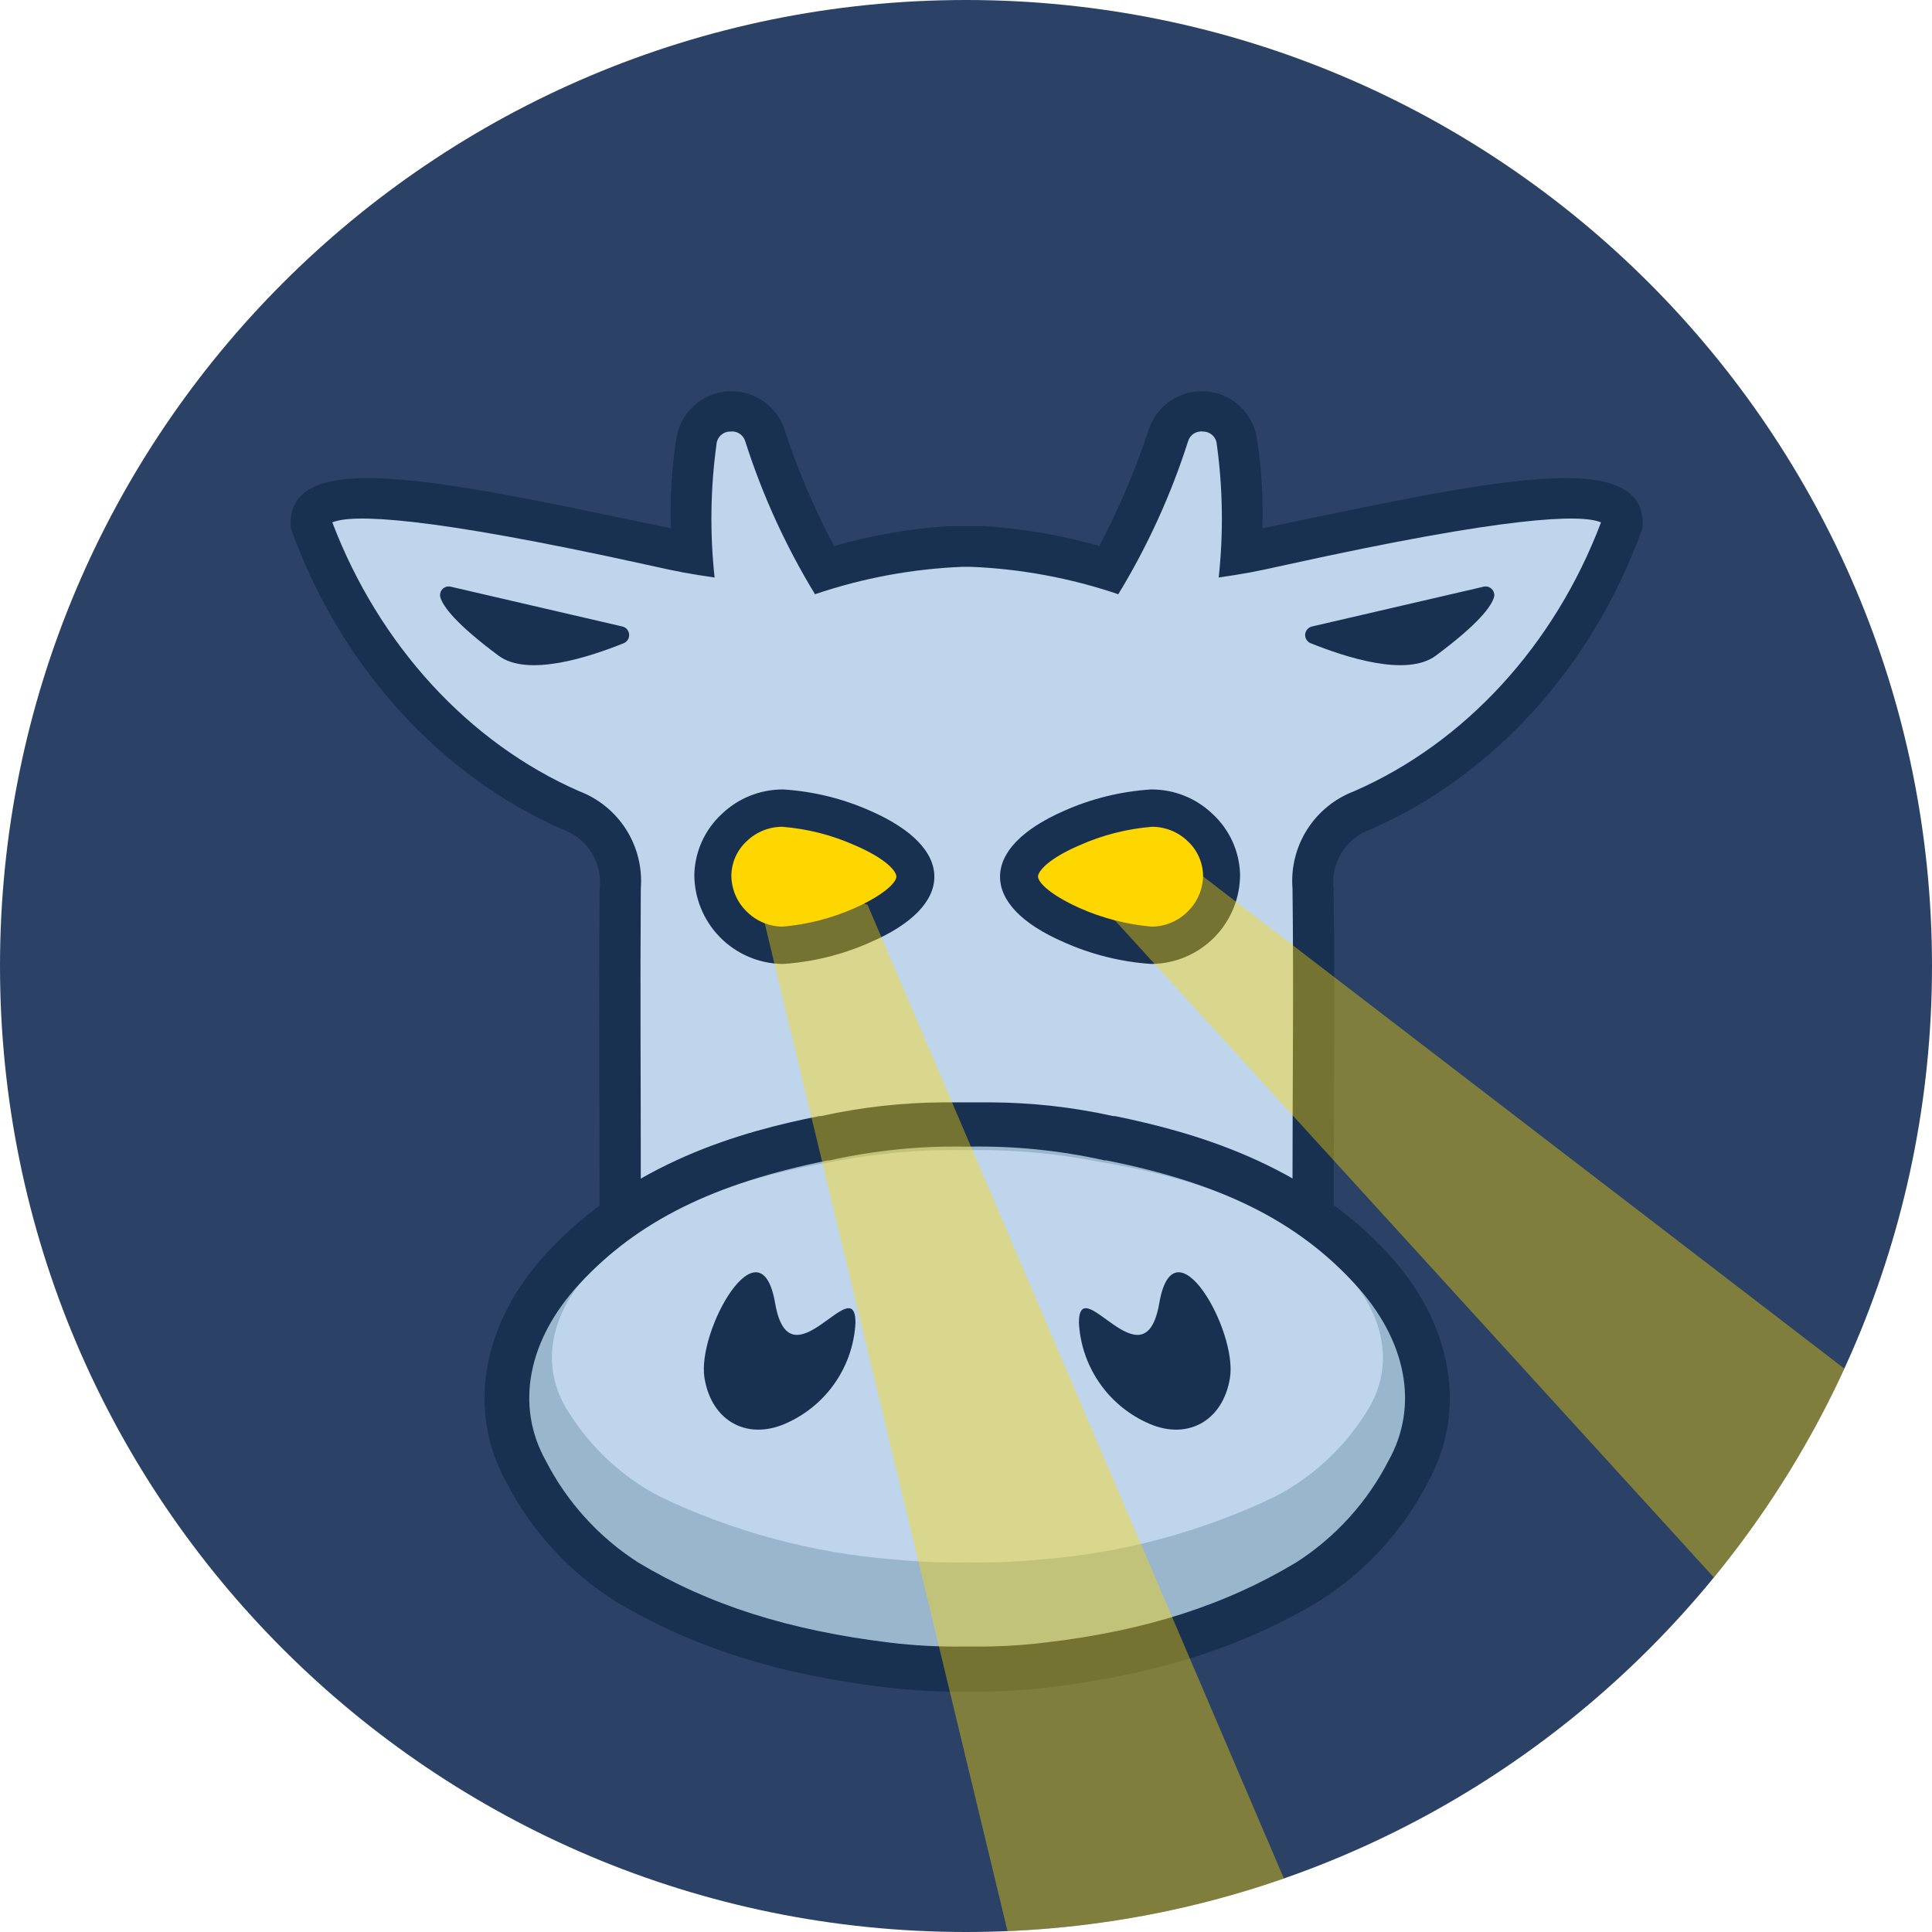
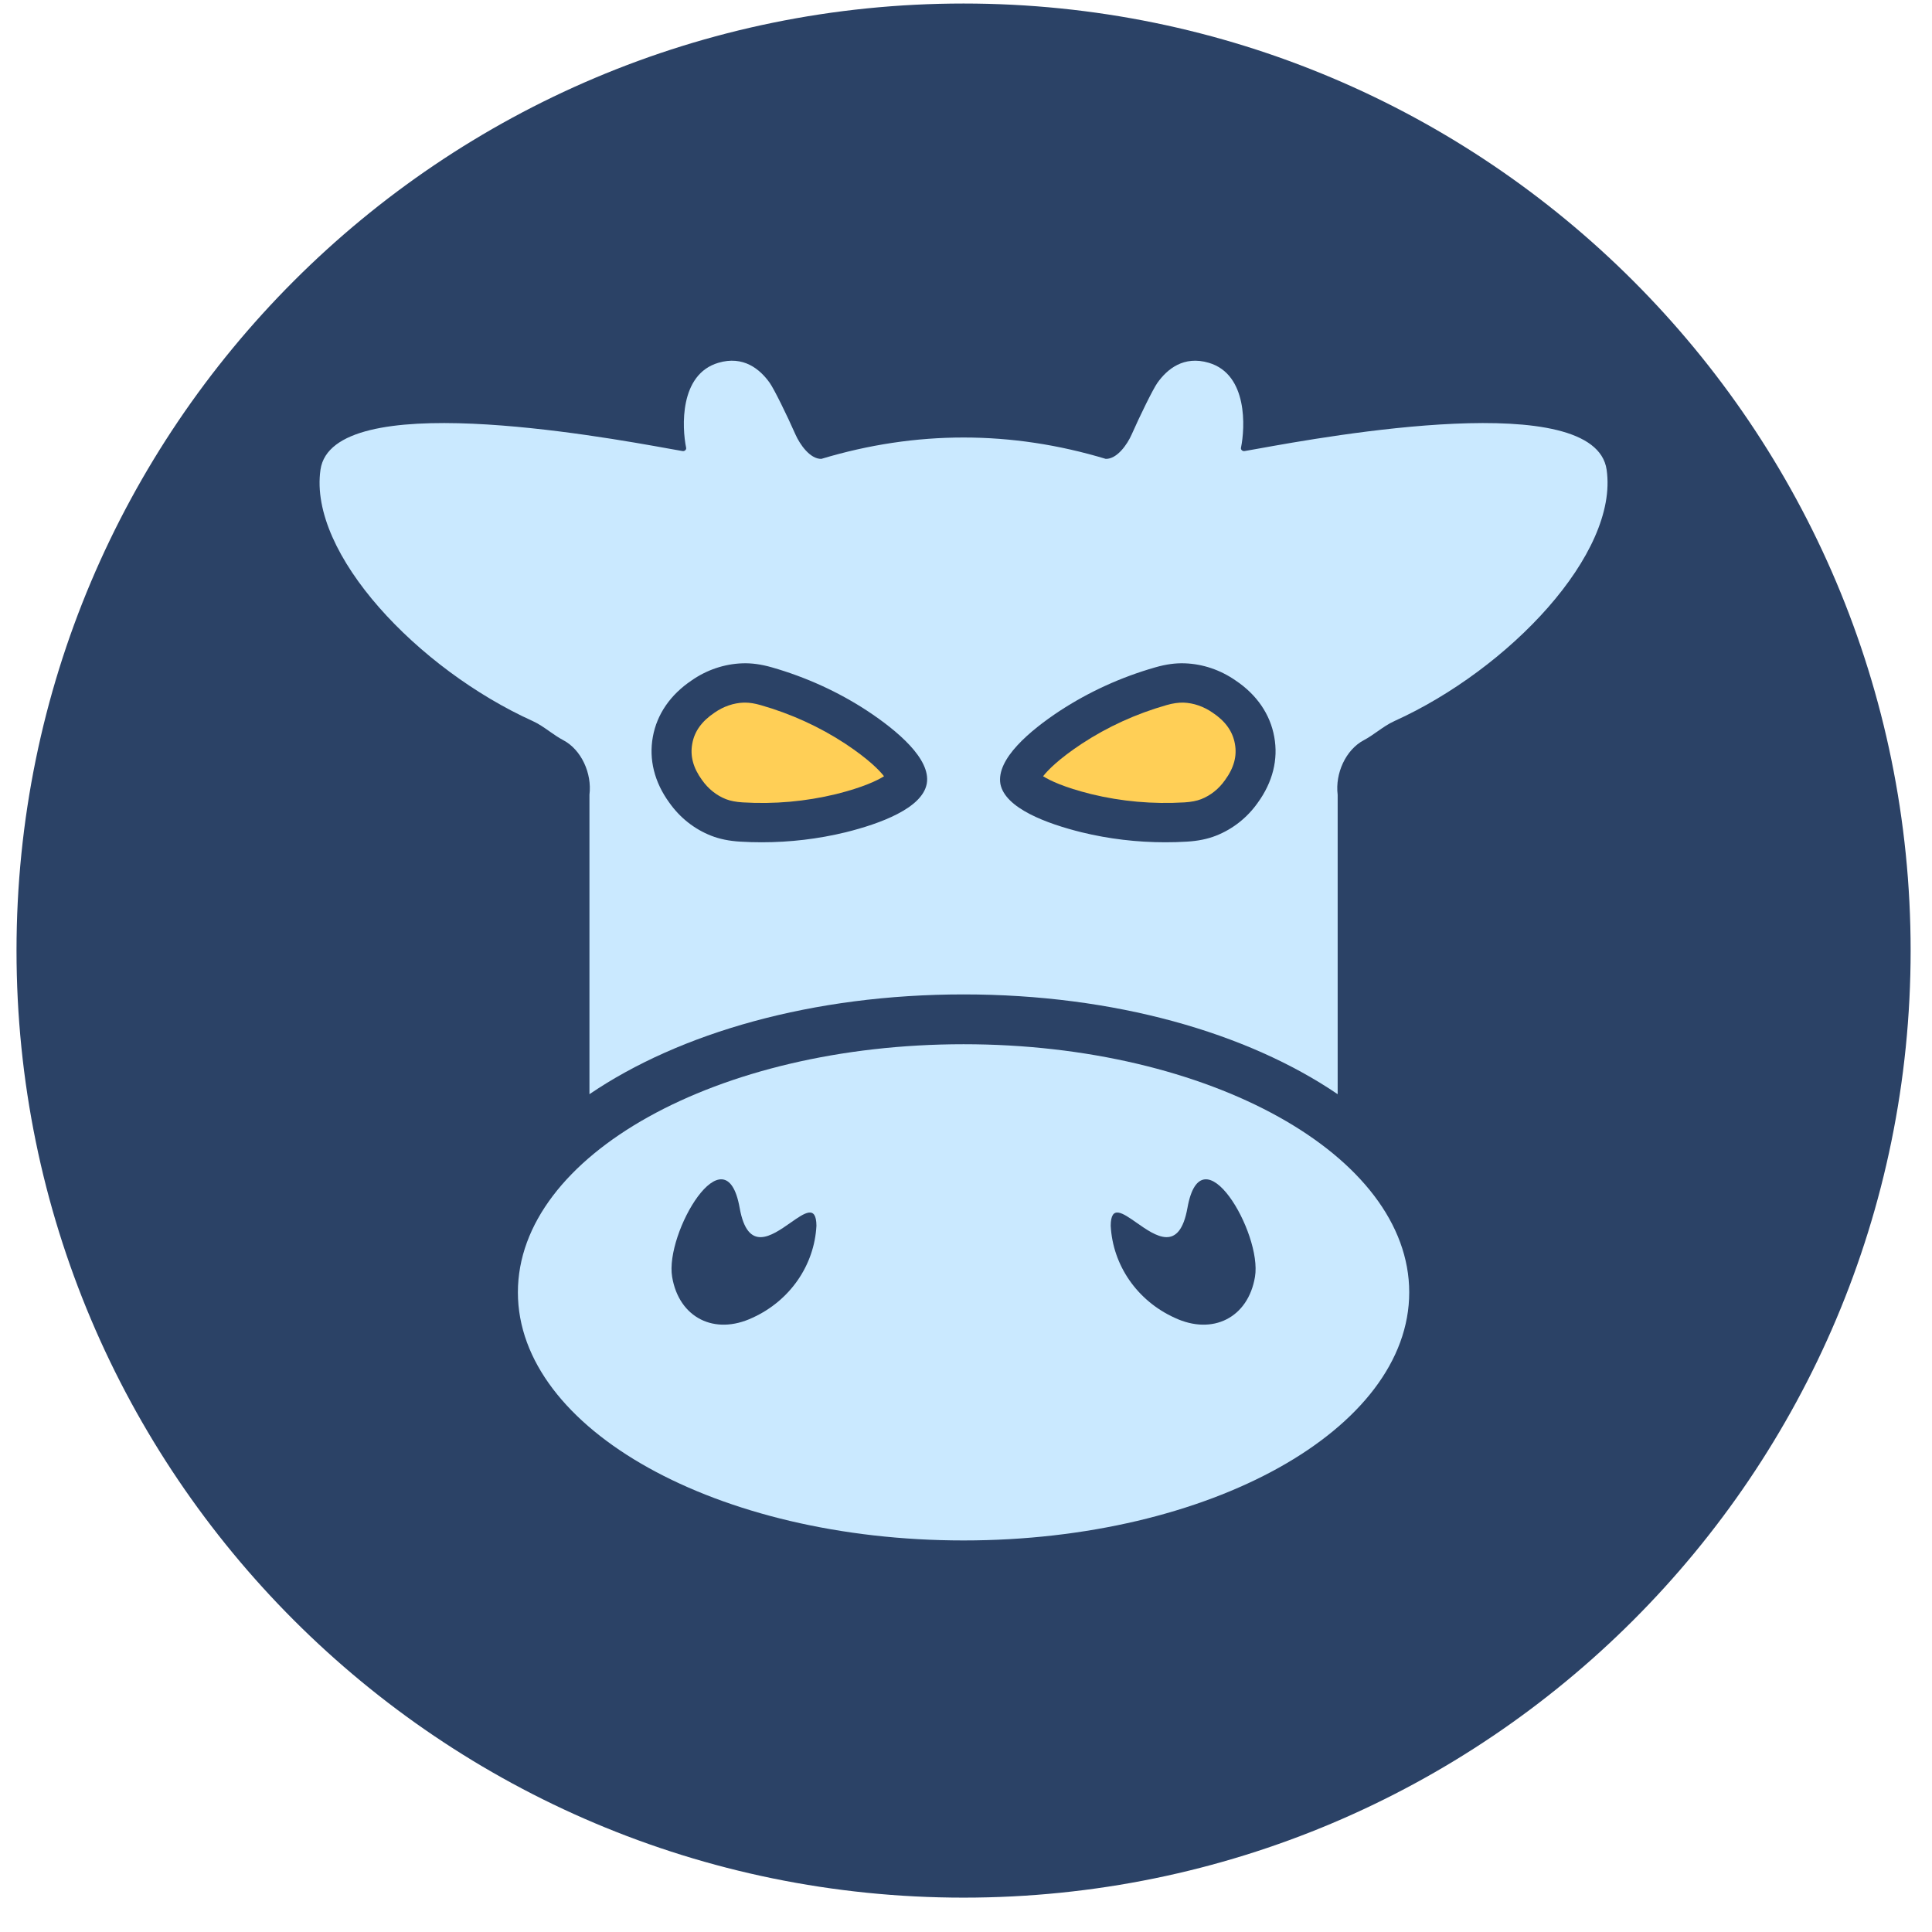
- <svg xmlns="http://www.w3.org/2000/svg" width="50" height="50" viewBox="0 0 50 50" fill="none">
-   <circle cx="25" cy="25" r="25" fill="#2B4266" />
-   <path d="M25.497 13.618C26.496 13.683 27.485 13.854 28.447 14.13C28.962 13.158 29.393 12.143 29.736 11.098C29.841 10.793 30.045 10.532 30.316 10.356C30.587 10.181 30.909 10.101 31.23 10.129C31.552 10.158 31.854 10.293 32.09 10.514C32.325 10.735 32.48 11.028 32.53 11.347C32.648 12.116 32.696 12.894 32.672 13.672C38.398 12.482 42.662 11.481 42.509 13.65L42.488 13.729C41.206 17.254 38.65 20.073 35.476 21.464C35.165 21.572 34.899 21.783 34.724 22.063C34.549 22.343 34.475 22.674 34.514 23.001C34.553 26.079 34.514 29.075 34.514 32.121C31.517 30.819 28.284 30.147 25.016 30.147C21.748 30.147 18.515 30.819 15.518 32.121C15.518 29.075 15.493 26.086 15.518 23.001C15.557 22.674 15.483 22.343 15.308 22.063C15.133 21.783 14.868 21.572 14.556 21.464C11.382 20.073 8.826 17.254 7.545 13.729L7.524 13.65C7.371 11.481 11.634 12.482 17.361 13.672C17.337 12.894 17.384 12.116 17.503 11.347C17.552 11.028 17.707 10.735 17.943 10.514C18.178 10.293 18.481 10.158 18.802 10.129C19.124 10.101 19.446 10.181 19.716 10.356C19.987 10.532 20.191 10.793 20.297 11.098C20.639 12.143 21.07 13.158 21.585 14.13C22.547 13.854 23.536 13.683 24.535 13.618H25.497Z" fill="#193151" />
-   <path d="M25.118 14.669C26.42 14.721 27.707 14.96 28.941 15.379C29.697 14.138 30.302 12.812 30.745 11.428C30.767 11.345 30.819 11.272 30.891 11.225C30.963 11.177 31.05 11.157 31.135 11.169C31.225 11.168 31.311 11.202 31.377 11.262C31.442 11.323 31.483 11.406 31.49 11.495C31.648 12.639 31.664 13.798 31.54 14.946C32.221 14.843 32.392 14.818 33.294 14.616C39.038 13.352 40.919 13.302 41.434 13.519C40.234 16.693 37.916 19.224 35.044 20.477C34.541 20.668 34.114 21.017 33.827 21.471C33.539 21.926 33.407 22.461 33.45 22.997C33.482 25.553 33.45 28.056 33.45 30.57C28.009 28.549 22.024 28.549 16.584 30.57C16.584 28.056 16.566 25.553 16.584 22.997C16.626 22.461 16.494 21.926 16.207 21.471C15.919 21.017 15.492 20.668 14.99 20.477C12.128 19.224 9.81 16.693 8.6 13.519C9.114 13.302 10.996 13.352 16.74 14.616C17.642 14.818 17.805 14.843 18.494 14.946C18.369 13.798 18.386 12.639 18.543 11.495C18.55 11.406 18.591 11.323 18.657 11.262C18.723 11.202 18.809 11.168 18.898 11.169C18.984 11.157 19.07 11.177 19.142 11.225C19.214 11.272 19.266 11.345 19.289 11.428C19.731 12.812 20.337 14.138 21.092 15.379C22.326 14.96 23.614 14.721 24.916 14.669H25.118Z" fill="#BFD5EB" />
-   <path d="M20.266 24.464C19.784 24.459 19.324 24.264 18.985 23.921C18.646 23.579 18.456 23.117 18.455 22.636C18.462 22.407 18.513 22.181 18.607 21.973C18.701 21.764 18.835 21.575 19.002 21.418C19.341 21.094 19.793 20.913 20.262 20.914C20.982 20.962 21.688 21.139 22.346 21.436C23.081 21.755 23.695 22.199 23.691 22.689C23.688 23.179 23.074 23.619 22.339 23.939C21.683 24.232 20.982 24.41 20.266 24.464V24.464Z" fill="#FFD700" />
-   <path d="M20.248 24.947C19.639 24.938 19.058 24.689 18.632 24.254C18.205 23.819 17.967 23.234 17.969 22.625C17.978 22.331 18.045 22.042 18.167 21.774C18.289 21.507 18.463 21.266 18.679 21.067C19.106 20.656 19.677 20.428 20.269 20.431V20.431C21.054 20.48 21.824 20.67 22.541 20.992C23.606 21.461 24.181 22.057 24.181 22.689C24.181 23.321 23.61 23.914 22.534 24.382C21.82 24.702 21.054 24.893 20.273 24.947H20.251H20.248ZM20.248 21.397C19.904 21.397 19.573 21.53 19.325 21.77C19.203 21.882 19.106 22.017 19.037 22.168C18.969 22.318 18.932 22.481 18.927 22.646C18.927 22.82 18.961 22.992 19.027 23.152C19.093 23.312 19.191 23.458 19.314 23.58C19.436 23.705 19.582 23.805 19.743 23.874C19.904 23.943 20.076 23.979 20.251 23.981V23.981C20.901 23.926 21.538 23.761 22.133 23.495C22.914 23.14 23.198 22.827 23.198 22.685C23.198 22.543 22.918 22.217 22.133 21.88C21.536 21.612 20.897 21.449 20.244 21.397H20.248Z" fill="#193151" />
-   <path d="M11.667 15.184L16.104 16.213C16.152 16.224 16.195 16.249 16.227 16.286C16.259 16.323 16.278 16.368 16.282 16.417C16.286 16.465 16.275 16.514 16.249 16.555C16.223 16.597 16.185 16.629 16.14 16.647C15.256 17.002 13.655 17.534 12.899 16.966C11.802 16.15 11.461 15.695 11.393 15.447C11.386 15.41 11.387 15.371 11.399 15.335C11.41 15.299 11.43 15.266 11.457 15.24C11.485 15.213 11.518 15.194 11.555 15.185C11.591 15.175 11.63 15.175 11.667 15.184V15.184Z" fill="#193151" />
-   <path d="M29.795 24.464C30.277 24.46 30.738 24.266 31.077 23.923C31.416 23.581 31.606 23.118 31.605 22.636C31.599 22.407 31.547 22.181 31.453 21.973C31.36 21.764 31.226 21.575 31.059 21.418C30.719 21.094 30.268 20.913 29.799 20.914C29.078 20.962 28.373 21.139 27.715 21.436C26.98 21.755 26.366 22.199 26.369 22.689C26.373 23.179 26.987 23.619 27.722 23.939C28.377 24.232 29.079 24.41 29.795 24.464Z" fill="#FFD700" />
-   <path d="M29.814 24.947C30.423 24.938 31.004 24.689 31.431 24.254C31.857 23.819 32.095 23.234 32.093 22.625C32.084 22.331 32.017 22.042 31.895 21.774C31.773 21.507 31.599 21.266 31.383 21.067C30.956 20.656 30.386 20.428 29.793 20.431V20.431C29.008 20.48 28.238 20.67 27.521 20.992C26.456 21.461 25.881 22.057 25.881 22.689C25.881 23.321 26.452 23.914 27.528 24.382C28.243 24.702 29.008 24.893 29.789 24.947H29.811H29.814ZM29.814 21.397C30.159 21.397 30.49 21.53 30.737 21.77C30.859 21.882 30.956 22.017 31.025 22.168C31.093 22.318 31.131 22.481 31.135 22.646C31.136 22.82 31.102 22.992 31.035 23.152C30.969 23.312 30.871 23.458 30.748 23.58C30.626 23.705 30.48 23.805 30.319 23.874C30.159 23.943 29.986 23.979 29.811 23.981V23.981C29.161 23.926 28.525 23.761 27.929 23.495C27.148 23.14 26.864 22.827 26.864 22.685C26.864 22.543 27.145 22.217 27.929 21.88C28.527 21.612 29.165 21.449 29.818 21.397H29.814Z" fill="#193151" />
-   <path d="M38.394 15.184L33.956 16.213C33.909 16.224 33.866 16.249 33.834 16.286C33.801 16.323 33.782 16.368 33.778 16.417C33.774 16.465 33.786 16.514 33.812 16.555C33.837 16.597 33.875 16.629 33.921 16.647C34.805 17.002 36.406 17.534 37.162 16.966C38.259 16.15 38.599 15.695 38.667 15.447C38.675 15.41 38.673 15.371 38.662 15.335C38.651 15.299 38.63 15.266 38.603 15.24C38.576 15.213 38.542 15.194 38.505 15.185C38.469 15.175 38.43 15.175 38.394 15.184V15.184Z" fill="#193151" />
-   <path d="M35.491 32.828C33.669 30.861 31.284 29.988 28.746 29.469C27.556 29.207 26.339 29.088 25.121 29.114H24.947C23.729 29.088 22.512 29.207 21.323 29.469C18.781 29.974 16.395 30.861 14.577 32.828C13.104 34.425 12.689 36.417 13.622 38.082C14.224 39.24 15.12 40.22 16.221 40.922C18.29 42.113 20.59 42.848 22.966 43.077C23.622 43.155 24.283 43.189 24.944 43.18H25.117C25.778 43.189 26.439 43.155 27.095 43.077C29.471 42.848 31.771 42.113 33.84 40.922C34.941 40.22 35.837 39.24 36.438 38.082C37.379 36.417 36.964 34.425 35.491 32.828Z" fill="#9AB6CC" />
-   <path d="M34.484 32.604C32.847 31.113 30.707 30.442 28.424 30.062C27.335 29.849 26.228 29.75 25.119 29.764H24.959C23.848 29.744 22.738 29.84 21.647 30.048C19.364 30.428 17.224 31.113 15.587 32.59C14.263 33.797 13.894 35.306 14.728 36.566C15.303 37.479 16.108 38.224 17.064 38.725C18.967 39.639 21.023 40.193 23.127 40.358C23.755 40.419 24.385 40.445 25.016 40.436H25.062C25.692 40.445 26.323 40.419 26.951 40.358C29.055 40.193 31.111 39.639 33.014 38.725C33.969 38.224 34.775 37.479 35.35 36.566C36.177 35.302 35.808 33.794 34.484 32.604Z" fill="#BFD5EB" />
-   <path d="M20.412 36.804C19.379 37.308 18.417 36.804 18.232 35.661C18.03 34.436 19.68 31.525 20.06 33.726C20.44 35.927 22.13 32.849 22.14 34.226C22.113 34.772 21.937 35.3 21.633 35.754C21.328 36.208 20.906 36.571 20.412 36.804Z" fill="#193151" />
-   <path d="M35.916 32.434C33.747 30.091 30.846 29.292 28.855 28.884H28.809C27.767 28.653 26.703 28.534 25.635 28.529V28.529H24.424C23.357 28.534 22.293 28.653 21.251 28.884H21.205C19.213 29.278 16.313 30.077 14.144 32.434C12.468 34.244 12.074 36.52 13.107 38.366C13.754 39.62 14.723 40.679 15.915 41.433C17.885 42.619 20.104 43.329 22.894 43.666C23.517 43.742 24.145 43.78 24.772 43.78H25.287C25.915 43.78 26.542 43.742 27.165 43.666C29.956 43.329 32.174 42.619 34.145 41.433C35.337 40.679 36.306 39.62 36.953 38.366C37.986 36.509 37.592 34.244 35.916 32.434ZM35.937 37.798C35.387 38.873 34.562 39.784 33.544 40.436C31.72 41.533 29.64 42.211 27.023 42.512C26.391 42.588 25.754 42.621 25.117 42.612H24.943C24.306 42.621 23.669 42.588 23.037 42.512C20.413 42.193 18.34 41.533 16.515 40.436C15.498 39.784 14.672 38.873 14.122 37.798C13.331 36.378 13.657 34.674 14.999 33.225C16.494 31.607 18.478 30.623 21.432 30.03H21.474C22.633 29.771 23.819 29.652 25.007 29.675H25.053C26.24 29.652 27.426 29.771 28.585 30.03H28.628C31.581 30.613 33.566 31.596 35.06 33.225C36.402 34.674 36.729 36.385 35.937 37.798V37.798Z" fill="#193151" />
-   <path d="M29.651 36.804C30.684 37.308 31.646 36.804 31.831 35.661C32.033 34.436 30.382 31.525 30.002 33.726C29.622 35.927 27.933 32.849 27.922 34.226C27.95 34.772 28.125 35.3 28.43 35.754C28.734 36.208 29.156 36.571 29.651 36.804Z" fill="#193151" />
-   <mask id="mask0_1997_2596" style="mask-type:alpha" maskUnits="userSpaceOnUse" x="0" y="0" width="50" height="50">
-     <circle cx="25" cy="25" r="25" fill="#2B4266" />
-   </mask>
-   <g mask="url(#mask0_1997_2596)">
-     <path d="M46.569 43.254L27.411 22.236L30.322 22.058L52.767 39.284C52.767 39.284 51.515 40.901 50.422 41.796C49.363 42.665 46.569 43.254 46.569 43.254Z" fill="#FFD700" fill-opacity="0.4" />
-     <path d="M26.573 52.047L19.424 22.373L22.452 23.416L34.061 50.565C34.061 50.565 32.148 51.702 30.733 52.165C29.36 52.613 26.573 52.047 26.573 52.047Z" fill="#FFD700" fill-opacity="0.4" />
-   </g>
+ <svg xmlns="http://www.w3.org/2000/svg" width="51" height="51" viewBox="0 0 51 51" fill="none">
+   <circle cx="25.436" cy="25.093" r="25" fill="#2B4266" />
+   <path d="M42.411 12.399C42.099 10.239 35.076 11.507 33.198 11.846C33.048 11.873 32.932 11.894 32.853 11.907C32.799 11.916 32.748 11.871 32.759 11.819C32.867 11.296 32.945 9.883 31.91 9.577C31.248 9.381 30.811 9.742 30.552 10.107C30.437 10.27 30.09 10.977 29.874 11.467C29.758 11.732 29.487 12.12 29.189 12.113C27.942 11.737 26.689 11.549 25.436 11.549C24.183 11.549 22.929 11.737 21.682 12.113C21.384 12.12 21.114 11.732 20.997 11.467C20.782 10.977 20.435 10.27 20.319 10.107C20.06 9.742 19.623 9.381 18.962 9.577C17.926 9.883 18.004 11.296 18.112 11.819C18.123 11.871 18.072 11.916 18.018 11.907C17.94 11.894 17.823 11.873 17.674 11.846C15.797 11.507 8.773 10.239 8.46 12.399C8.14 14.612 11.033 17.663 14.062 19.034C14.221 19.106 14.363 19.206 14.505 19.306C14.623 19.389 14.741 19.471 14.869 19.539C15.346 19.79 15.63 20.415 15.56 20.98V28.884C17.948 27.26 21.458 26.25 25.436 26.25C29.414 26.25 32.923 27.26 35.311 28.884V20.98C35.241 20.415 35.525 19.79 36.002 19.539C36.13 19.471 36.248 19.388 36.366 19.305C36.508 19.206 36.65 19.106 36.81 19.034C39.838 17.663 42.732 14.612 42.411 12.399ZM24.463 20.693C24.339 21.339 23.231 21.744 22.324 21.97C21.6 22.146 20.858 22.234 20.11 22.234C19.92 22.234 19.73 22.229 19.541 22.217C19.247 22.2 18.995 22.148 18.771 22.06C18.33 21.887 17.948 21.585 17.668 21.188C17.275 20.649 17.124 20.046 17.234 19.448C17.342 18.853 17.697 18.337 18.261 17.959C18.656 17.684 19.119 17.527 19.595 17.51C19.84 17.501 20.094 17.536 20.374 17.616C21.278 17.875 22.128 18.262 22.901 18.769C23.677 19.283 24.577 20.032 24.465 20.683L24.463 20.693ZM33.199 21.194C32.923 21.585 32.542 21.886 32.1 22.06C31.876 22.148 31.624 22.2 31.331 22.217C31.141 22.229 30.951 22.234 30.761 22.234C30.013 22.234 29.271 22.146 28.55 21.97C27.64 21.744 26.533 21.339 26.408 20.694C26.295 20.032 27.194 19.283 27.968 18.77C28.744 18.262 29.595 17.874 30.498 17.616C30.777 17.536 31.028 17.501 31.275 17.51C31.752 17.527 32.216 17.684 32.618 17.964C33.175 18.337 33.53 18.854 33.637 19.451C33.747 20.046 33.596 20.65 33.199 21.194Z" fill="#CAE9FF" />
+   <path d="M22.312 19.631C21.632 19.185 20.88 18.842 20.079 18.613C19.922 18.568 19.787 18.547 19.666 18.547C19.655 18.547 19.644 18.547 19.633 18.547C19.364 18.557 19.098 18.648 18.864 18.811C18.523 19.04 18.332 19.306 18.274 19.632C18.214 19.957 18.298 20.27 18.531 20.59C18.697 20.825 18.914 20.998 19.163 21.096C19.282 21.142 19.426 21.17 19.605 21.181C20.439 21.232 21.268 21.157 22.068 20.963C22.794 20.782 23.163 20.6 23.336 20.491C23.212 20.332 22.929 20.04 22.312 19.631Z" fill="#FFCF56" />
+   <path d="M32.015 18.816C31.774 18.648 31.508 18.557 31.238 18.547C31.109 18.545 30.963 18.564 30.793 18.613C29.993 18.841 29.24 19.184 28.556 19.633C27.942 20.04 27.66 20.331 27.535 20.491C27.709 20.6 28.079 20.782 28.807 20.963C29.603 21.157 30.432 21.231 31.267 21.181C31.445 21.17 31.59 21.142 31.708 21.096C31.957 20.998 32.174 20.825 32.335 20.596C32.574 20.27 32.658 19.958 32.598 19.634C32.539 19.306 32.349 19.04 32.015 18.816Z" fill="#FFCF56" />
+   <path d="M25.436 27.565C18.938 27.565 13.671 30.497 13.671 34.115C13.671 37.732 18.938 40.664 25.436 40.664C31.933 40.664 37.2 37.732 37.2 34.115C37.2 30.497 31.933 27.565 25.436 27.565ZM19.867 34.784C18.861 35.259 17.923 34.784 17.743 33.707C17.546 32.553 19.155 29.811 19.525 31.884C19.736 33.071 20.366 32.629 20.868 32.277C21.243 32.014 21.547 31.801 21.552 32.356C21.497 33.404 20.849 34.337 19.867 34.784ZM33.128 33.707C32.948 34.784 32.01 35.259 31.004 34.784C30.022 34.337 29.374 33.404 29.32 32.356C29.324 31.801 29.628 32.014 30.003 32.277C30.505 32.629 31.134 33.071 31.346 31.884C31.716 29.811 33.325 32.553 33.128 33.707Z" fill="#CAE9FF" />
</svg>
